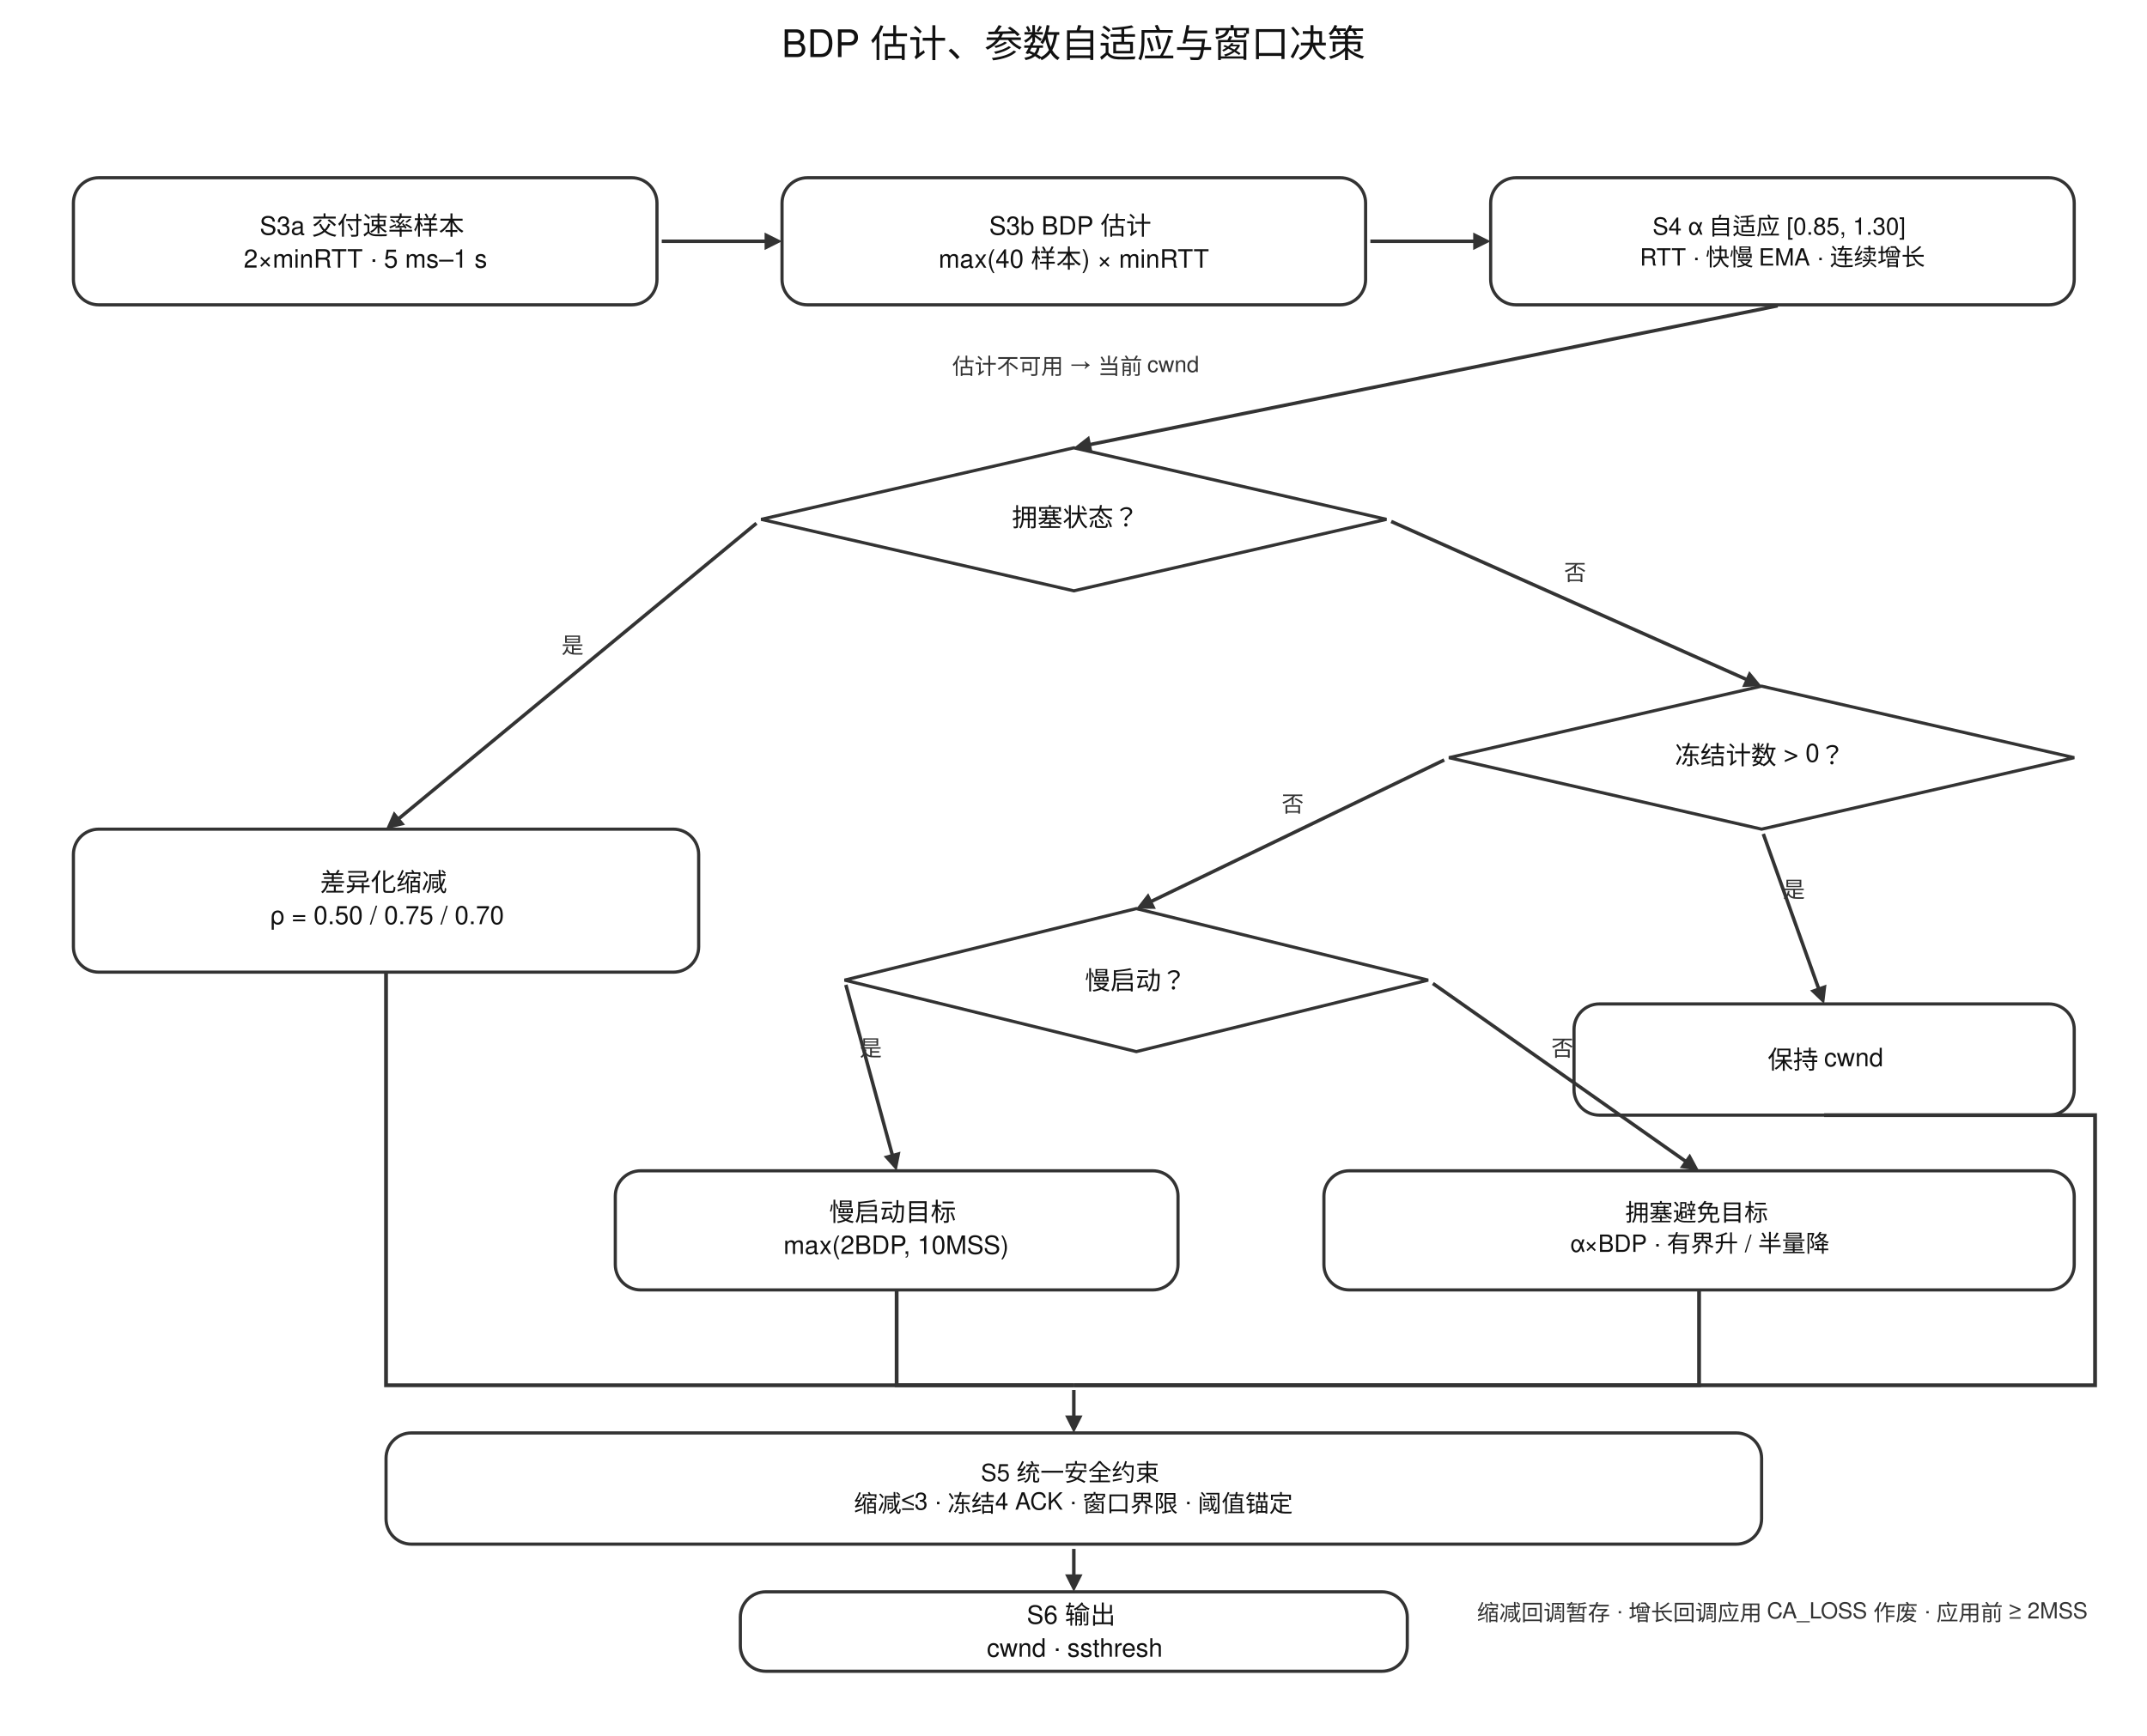
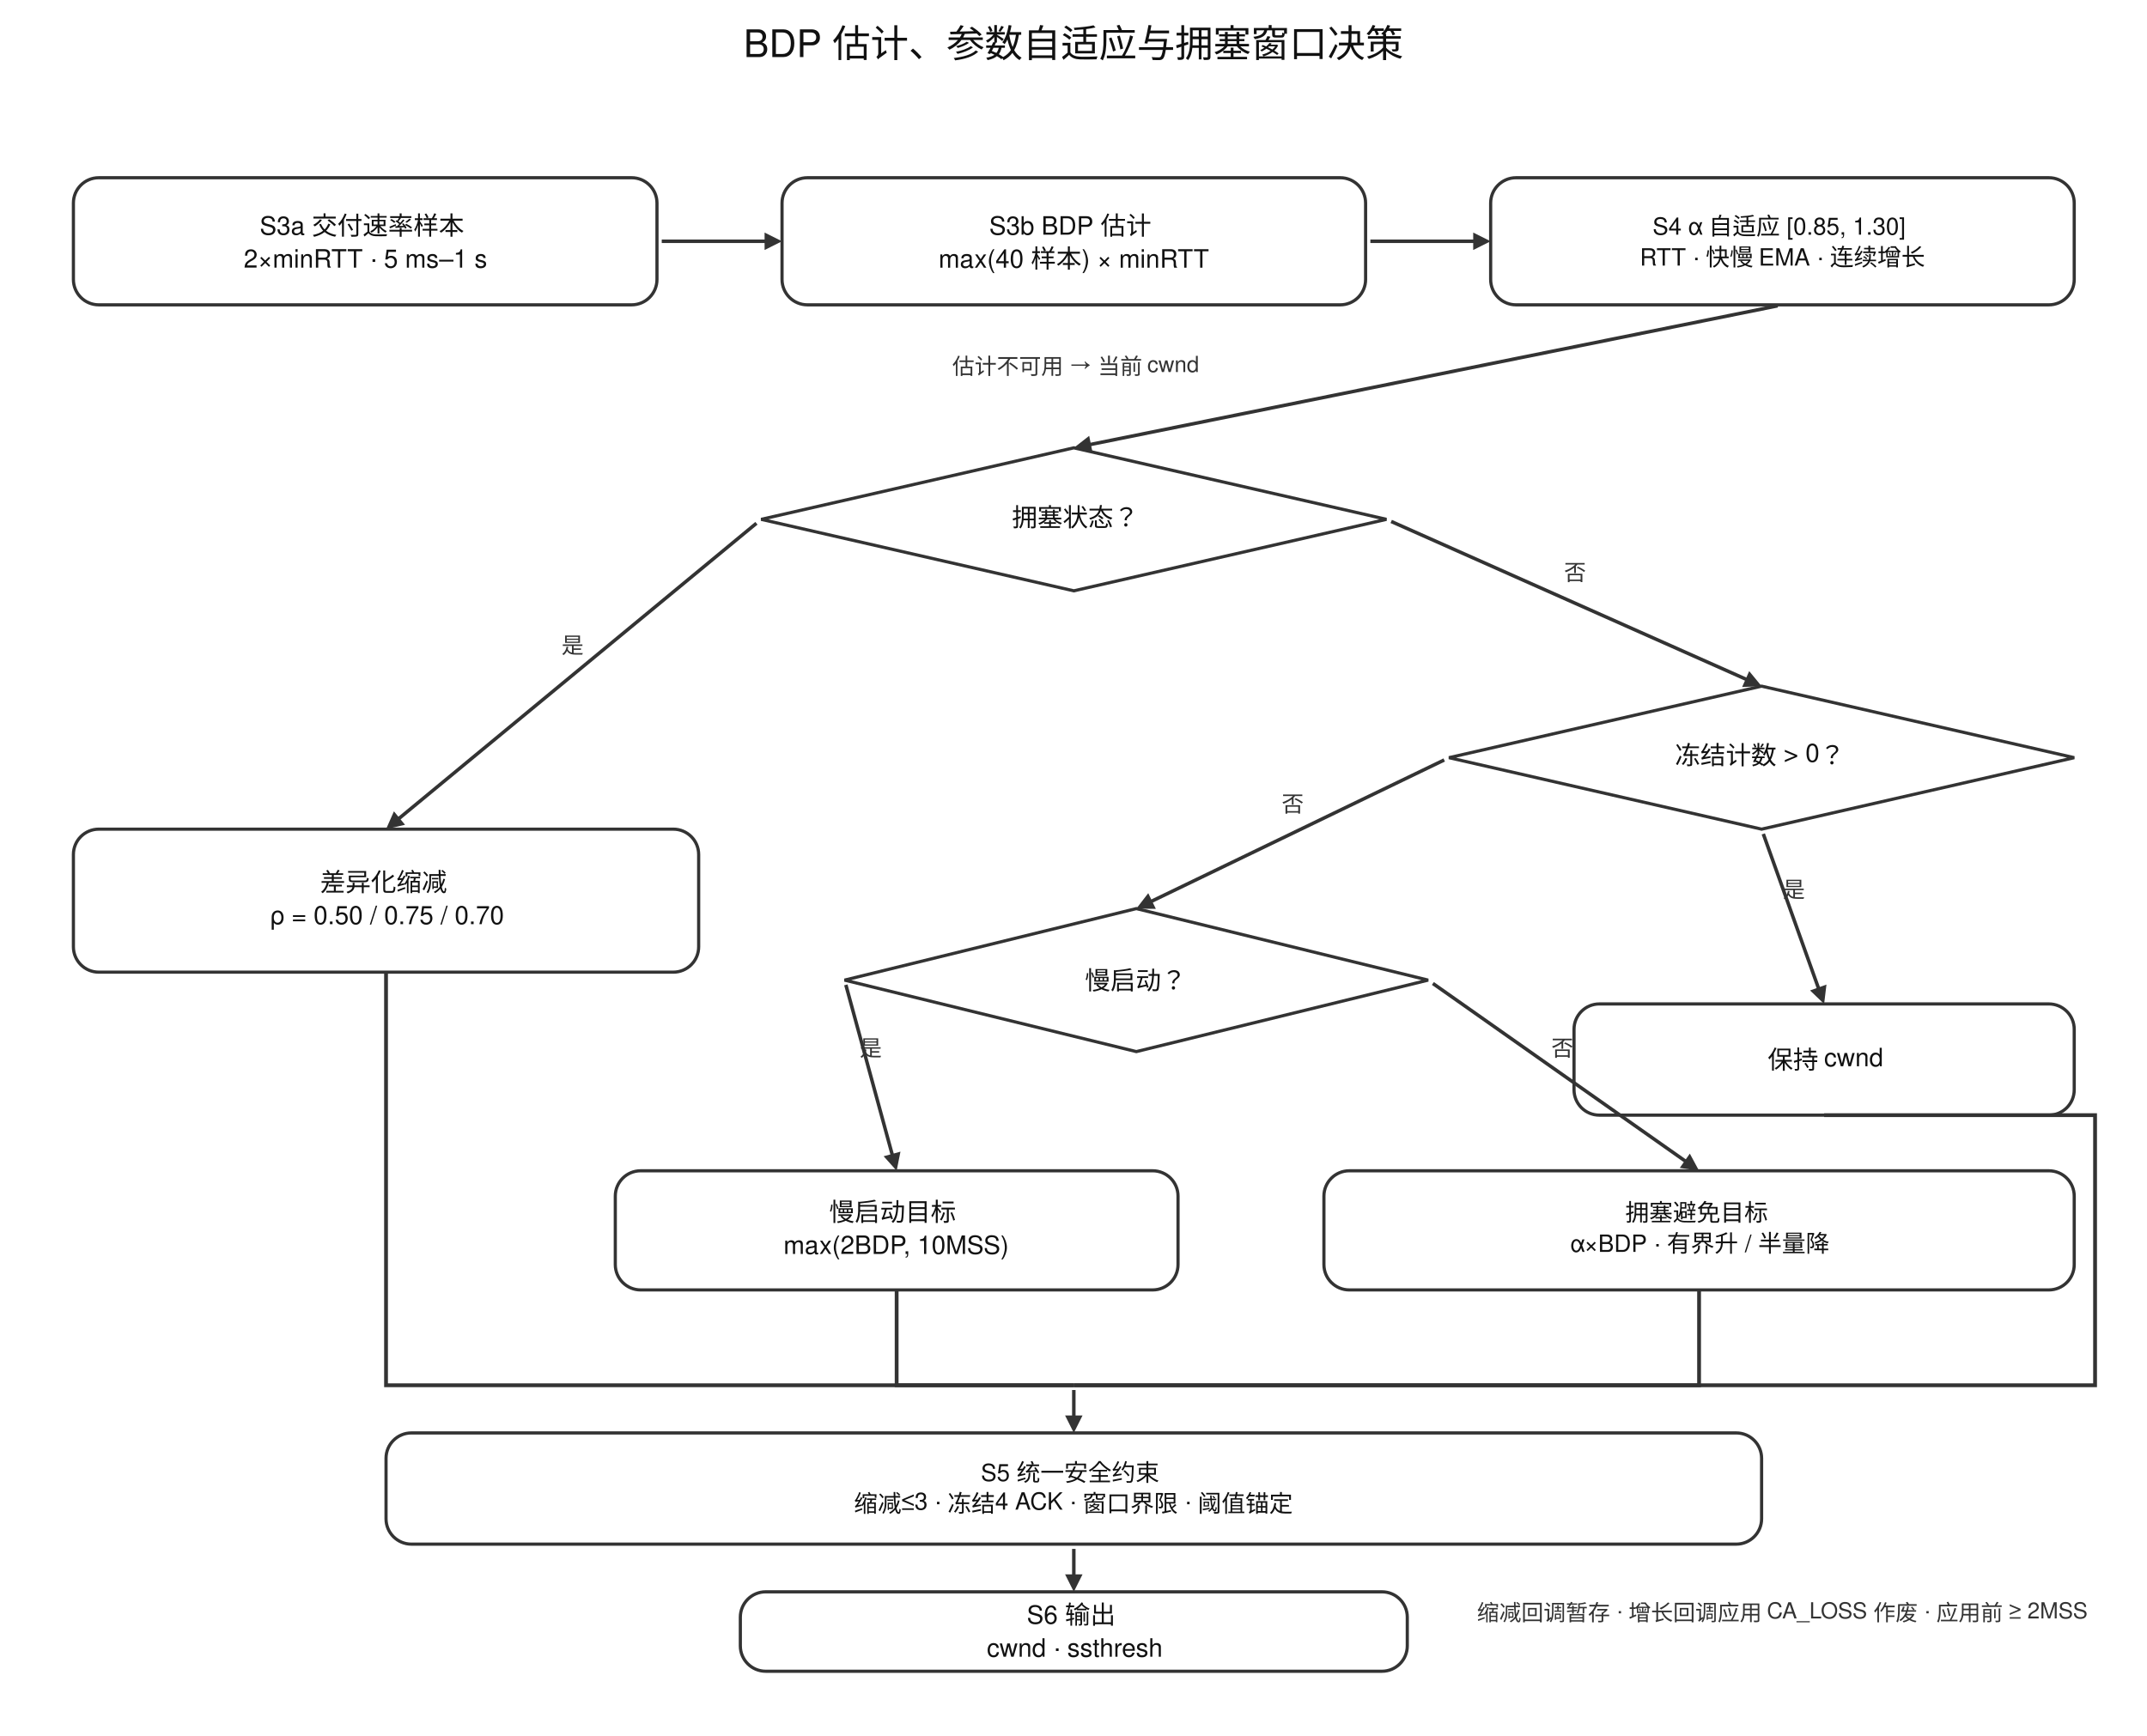
<svg xmlns="http://www.w3.org/2000/svg" class="main-svg" width="676.8pt" height="547.2pt" style="" viewBox="0 0 676.8 547.2">
  <rect x="0" y="0" width="676.8" height="547.2" style="fill: rgb(255, 255, 255); fill-opacity: 1;" />
-   <defs id="defs-5c83bb">
+   <defs id="defs-d6537b">
    <g class="clips">
-       <clipPath id="clip5c83bbxyplot" class="plotclip">
+       <clipPath id="clipd6537bxyplot" class="plotclip">
        <rect width="657" height="501" />
      </clipPath>
-       <clipPath class="axesclip" id="clip5c83bbx">
+       <clipPath class="axesclip" id="clipd6537bx">
        <rect x="10" y="0" width="657" height="547.2" />
      </clipPath>
-       <clipPath class="axesclip" id="clip5c83bby">
+       <clipPath class="axesclip" id="clipd6537by">
        <rect x="0" y="36" width="676.8" height="501" />
      </clipPath>
-       <clipPath class="axesclip" id="clip5c83bbxy">
+       <clipPath class="axesclip" id="clipd6537bxy">
        <rect x="10" y="36" width="657" height="501" />
      </clipPath>
    </g>
    <g class="gradients" />
    <g class="patterns" />
  </defs>
  <g class="bglayer" />
  <g class="layer-below">
    <g class="imagelayer" />
    <g class="shapelayer" />
  </g>
  <g class="cartesianlayer">
    <g class="subplot xy">
      <g class="layer-subplot">
        <g class="shapelayer">
-           <g class="shape-group" data-index="0" clip-path="url(#clip5c83bbxy)">
+           <g class="shape-group" data-index="0" clip-path="url(#clipd6537bxy)">
            <path data-index="0" fill-rule="evenodd" d="M 31.14 96.12 L 199.1 96.12 C 203.52 96.12 207.1 92.54 207.1 88.12 L 207.1 64.04 C 207.1 59.62 203.52 56.04 199.1 56.04 L 31.14 56.04 C 26.72 56.04 23.14 59.62 23.14 64.04 L 23.14 88.12 C 23.14 92.54 26.72 96.12 31.14 96.12 Z" style="opacity: 1; stroke: rgb(51, 51, 51); stroke-opacity: 1; fill: rgb(0, 0, 0); fill-opacity: 0; stroke-width: 1px;" />
          </g>
-           <g class="shape-group" data-index="1" clip-path="url(#clip5c83bbxy)">
+           <g class="shape-group" data-index="1" clip-path="url(#clipd6537bxy)">
            <path data-index="1" fill-rule="evenodd" d="M 254.52 96.12 L 422.48 96.12 C 426.9 96.12 430.48 92.54 430.48 88.12 L 430.48 64.04 C 430.48 59.62 426.9 56.04 422.48 56.04 L 254.52 56.04 C 250.1 56.04 246.52 59.62 246.52 64.04 L 246.52 88.12 C 246.52 92.54 250.1 96.12 254.52 96.12 Z" style="opacity: 1; stroke: rgb(51, 51, 51); stroke-opacity: 1; fill: rgb(0, 0, 0); fill-opacity: 0; stroke-width: 1px;" />
          </g>
-           <g class="shape-group" data-index="2" clip-path="url(#clip5c83bbxy)">
+           <g class="shape-group" data-index="2" clip-path="url(#clipd6537bxy)">
            <path data-index="2" fill-rule="evenodd" d="M 477.9 96.12 L 645.86 96.12 C 650.28 96.12 653.86 92.54 653.86 88.12 L 653.86 64.04 C 653.86 59.62 650.28 56.04 645.86 56.04 L 477.9 56.04 C 473.48 56.04 469.9 59.62 469.9 64.04 L 469.9 88.12 C 469.9 92.54 473.48 96.12 477.9 96.12 Z" style="opacity: 1; stroke: rgb(51, 51, 51); stroke-opacity: 1; fill: rgb(0, 0, 0); fill-opacity: 0; stroke-width: 1px;" />
          </g>
-           <g class="shape-group" data-index="3" clip-path="url(#clip5c83bbxy)">
+           <g class="shape-group" data-index="3" clip-path="url(#clipd6537bxy)">
            <path data-index="3" fill-rule="evenodd" d="M 338.5 141.21 L 437.05 163.76 L 338.5 186.3 L 239.95 163.76 Z" style="opacity: 1; stroke: rgb(51, 51, 51); stroke-opacity: 1; fill: rgb(0, 0, 0); fill-opacity: 0; stroke-width: 1px;" />
          </g>
-           <g class="shape-group" data-index="4" clip-path="url(#clip5c83bbxy)">
+           <g class="shape-group" data-index="4" clip-path="url(#clipd6537bxy)">
            <path data-index="4" fill-rule="evenodd" d="M 31.14 306.54 L 212.24 306.54 C 216.66 306.54 220.24 302.96 220.24 298.54 L 220.24 269.45 C 220.24 265.03 216.66 261.45 212.24 261.45 L 31.14 261.45 C 26.72 261.45 23.14 265.03 23.14 269.45 L 23.14 298.54 C 23.14 302.96 26.72 306.54 31.14 306.54 Z" style="opacity: 1; stroke: rgb(51, 51, 51); stroke-opacity: 1; fill: rgb(0, 0, 0); fill-opacity: 0; stroke-width: 1px;" />
          </g>
-           <g class="shape-group" data-index="5" clip-path="url(#clip5c83bbxy)">
+           <g class="shape-group" data-index="5" clip-path="url(#clipd6537bxy)">
            <path data-index="5" fill-rule="evenodd" d="M 555.31 216.36 L 653.86 238.91 L 555.31 261.45 L 456.76 238.91 Z" style="opacity: 1; stroke: rgb(51, 51, 51); stroke-opacity: 1; fill: rgb(0, 0, 0); fill-opacity: 0; stroke-width: 1px;" />
          </g>
-           <g class="shape-group" data-index="6" clip-path="url(#clip5c83bbxy)">
+           <g class="shape-group" data-index="6" clip-path="url(#clipd6537bxy)">
            <path data-index="6" fill-rule="evenodd" d="M 504.18 351.63 L 645.86 351.63 C 650.28 351.63 653.86 348.05 653.86 343.63 L 653.86 324.56 C 653.86 320.14 650.28 316.56 645.86 316.56 L 504.18 316.56 C 499.76 316.56 496.18 320.14 496.18 324.56 L 496.18 343.63 C 496.18 348.05 499.76 351.63 504.18 351.63 Z" style="opacity: 1; stroke: rgb(51, 51, 51); stroke-opacity: 1; fill: rgb(0, 0, 0); fill-opacity: 0; stroke-width: 1px;" />
          </g>
-           <g class="shape-group" data-index="7" clip-path="url(#clip5c83bbxy)">
+           <g class="shape-group" data-index="7" clip-path="url(#clipd6537bxy)">
            <path data-index="7" fill-rule="evenodd" d="M 358.21 286.5 L 450.19 309.05 L 358.21 331.59 L 266.23 309.05 Z" style="opacity: 1; stroke: rgb(51, 51, 51); stroke-opacity: 1; fill: rgb(0, 0, 0); fill-opacity: 0; stroke-width: 1px;" />
          </g>
-           <g class="shape-group" data-index="8" clip-path="url(#clip5c83bbxy)">
+           <g class="shape-group" data-index="8" clip-path="url(#clipd6537bxy)">
            <path data-index="8" fill-rule="evenodd" d="M 201.96 406.74 L 363.35 406.74 C 367.77 406.74 371.35 403.16 371.35 398.74 L 371.35 377.16 C 371.35 372.75 367.77 369.17 363.35 369.17 L 201.96 369.17 C 197.54 369.17 193.96 372.75 193.96 377.16 L 193.96 398.74 C 193.96 403.16 197.54 406.74 201.96 406.74 Z" style="opacity: 1; stroke: rgb(51, 51, 51); stroke-opacity: 1; fill: rgb(0, 0, 0); fill-opacity: 0; stroke-width: 1px;" />
          </g>
-           <g class="shape-group" data-index="9" clip-path="url(#clip5c83bbxy)">
+           <g class="shape-group" data-index="9" clip-path="url(#clipd6537bxy)">
            <path data-index="9" fill-rule="evenodd" d="M 425.34 406.74 L 645.86 406.74 C 650.28 406.74 653.86 403.16 653.86 398.74 L 653.86 377.16 C 653.86 372.75 650.28 369.17 645.86 369.17 L 425.34 369.17 C 420.92 369.17 417.34 372.75 417.34 377.16 L 417.34 398.74 C 417.34 403.16 420.92 406.74 425.34 406.74 Z" style="opacity: 1; stroke: rgb(51, 51, 51); stroke-opacity: 1; fill: rgb(0, 0, 0); fill-opacity: 0; stroke-width: 1px;" />
          </g>
-           <g class="shape-group" data-index="10" clip-path="url(#clip5c83bbxy)">
+           <g class="shape-group" data-index="10" clip-path="url(#clipd6537bxy)">
            <path data-index="10" fill-rule="evenodd" d="M 129.69 486.9 L 547.31 486.9 C 551.73 486.9 555.31 483.32 555.31 478.9 L 555.31 459.83 C 555.31 455.41 551.73 451.83 547.31 451.83 L 129.69 451.83 C 125.27 451.83 121.69 455.41 121.69 459.83 L 121.69 478.9 C 121.69 483.32 125.27 486.9 129.69 486.9 Z" style="opacity: 1; stroke: rgb(51, 51, 51); stroke-opacity: 1; fill: rgb(0, 0, 0); fill-opacity: 0; stroke-width: 1px;" />
          </g>
-           <g class="shape-group" data-index="11" clip-path="url(#clip5c83bbxy)">
+           <g class="shape-group" data-index="11" clip-path="url(#clipd6537bxy)">
            <path data-index="11" fill-rule="evenodd" d="M 241.38 526.98 L 435.62 526.98 C 440.04 526.98 443.62 523.4 443.62 518.98 L 443.62 509.93 C 443.62 505.51 440.04 501.93 435.62 501.93 L 241.38 501.93 C 236.96 501.93 233.38 505.51 233.38 509.93 L 233.38 518.98 C 233.38 523.4 236.96 526.98 241.38 526.98 Z" style="opacity: 1; stroke: rgb(51, 51, 51); stroke-opacity: 1; fill: rgb(0, 0, 0); fill-opacity: 0; stroke-width: 1px;" />
          </g>
        </g>
        <g class="imagelayer" />
      </g>
      <g class="minor-gridlayer">
        <g class="x" />
        <g class="y" />
      </g>
      <g class="gridlayer">
        <g class="x" />
        <g class="y" />
      </g>
      <g class="zerolinelayer" />
      <g class="layer-between">
        <g class="shapelayer" />
        <g class="imagelayer" />
      </g>
      <path class="xlines-below" />
      <path class="ylines-below" />
      <g class="overlines-below" />
      <g class="xaxislayer-below" />
      <g class="yaxislayer-below" />
      <g class="overaxes-below" />
      <g class="overplot">
-         <g class="xy" transform="translate(10,36)" clip-path="url(#clip5c83bbxyplot)">
+         <g class="xy" transform="translate(10,36)" clip-path="url(#clipd6537bxyplot)">
          <g class="scatterlayer mlayer">
-             <g class="trace scatter trace0ed586" style="stroke-miterlimit: 2; opacity: 1;">
+             <g class="trace scatter tracee5d0f2" style="stroke-miterlimit: 2; opacity: 1;">
              <g class="fills" />
              <g class="errorbars" />
              <g class="lines">
                <path class="js-line" d="M111.69,270.54L111.69,400.8L328.5,400.8" style="vector-effect: none; fill: none; stroke: rgb(51, 51, 51); stroke-opacity: 1; stroke-width: 1.2px; opacity: 1;" />
              </g>
              <g class="points" />
              <g class="text" />
            </g>
-             <g class="trace scatter trace8a1beb" style="stroke-miterlimit: 2; opacity: 1;">
+             <g class="trace scatter trace22d575" style="stroke-miterlimit: 2; opacity: 1;">
              <g class="fills" />
              <g class="errorbars" />
              <g class="lines">
                <path class="js-line" d="M272.65,370.74L272.65,400.8L328.5,400.8" style="vector-effect: none; fill: none; stroke: rgb(51, 51, 51); stroke-opacity: 1; stroke-width: 1.2px; opacity: 1;" />
              </g>
              <g class="points" />
              <g class="text" />
            </g>
-             <g class="trace scatter trace256610" style="stroke-miterlimit: 2; opacity: 1;">
+             <g class="trace scatter trace6b0f08" style="stroke-miterlimit: 2; opacity: 1;">
              <g class="fills" />
              <g class="errorbars" />
              <g class="lines">
                <path class="js-line" d="M525.6,370.74L525.6,400.8L328.5,400.8" style="vector-effect: none; fill: none; stroke: rgb(51, 51, 51); stroke-opacity: 1; stroke-width: 1.2px; opacity: 1;" />
              </g>
              <g class="points" />
              <g class="text" />
            </g>
-             <g class="trace scatter trace9a71fc" style="stroke-miterlimit: 2; opacity: 1;">
+             <g class="trace scatter trace8cd402" style="stroke-miterlimit: 2; opacity: 1;">
              <g class="fills" />
              <g class="errorbars" />
              <g class="lines">
                <path class="js-line" d="M565.02,315.63L650.43,315.63L650.43,400.8L328.5,400.8" style="vector-effect: none; fill: none; stroke: rgb(51, 51, 51); stroke-opacity: 1; stroke-width: 1.2px; opacity: 1;" />
              </g>
              <g class="points" />
              <g class="text" />
            </g>
          </g>
        </g>
      </g>
      <g class="zerolinelayer-above" />
      <path class="xlines-above crisp" d="M0,0" style="fill: none;" />
      <path class="ylines-above crisp" d="M0,0" style="fill: none;" />
      <g class="overlines-above" />
      <g class="xaxislayer-above" />
      <g class="yaxislayer-above" />
      <g class="overaxes-above" />
    </g>
  </g>
  <g class="polarlayer" />
  <g class="smithlayer" />
  <g class="ternarylayer" />
  <g class="geolayer" />
  <g class="funnelarealayer" />
  <g class="pielayer" />
  <g class="iciclelayer" />
  <g class="treemaplayer" />
  <g class="sunburstlayer" />
  <g class="glimages" />
-   <defs id="topdefs-5c83bb">
+   <defs id="topdefs-d6537b">
    <g class="clips" />
  </defs>
  <g class="layer-above">
    <g class="imagelayer" />
    <g class="shapelayer" />
  </g>
  <g class="infolayer">
    <g class="g-gtitle">
-       <text class="gtitle" x="338.4" y="18" text-anchor="middle" dy="0em" style="opacity: 1; font-family: Helvetica, Arial, 'Helvetica Neue', 'DejaVu Sans', 'PingFang SC', 'Songti SC', 'Hiragino Sans GB', 'Microsoft YaHei', sans-serif; font-size: 12px; fill: rgb(17, 17, 17); fill-opacity: 1; white-space: pre;">BDP 估计、参数自适应与窗口决策</text>
+       <text class="gtitle" x="338.4" y="18" text-anchor="middle" dy="0em" style="opacity: 1; font-family: Helvetica, Arial, 'Helvetica Neue', 'DejaVu Sans', 'PingFang SC', 'Songti SC', 'Hiragino Sans GB', 'Microsoft YaHei', sans-serif; font-size: 12px; fill: rgb(17, 17, 17); fill-opacity: 1; white-space: pre;">BDP 估计、参数自适应与拥塞窗口决策</text>
    </g>
    <g class="annotation" data-index="0" style="opacity: 1;">
      <g class="annotation-text-g" transform="rotate(0,115.12,76.08)">
        <g class="cursor-pointer" transform="translate(75,65)">
          <rect class="bg" x="0.5" y="0.5" width="79" height="22" style="stroke-width: 1px; stroke: rgb(0, 0, 0); stroke-opacity: 0; fill: rgb(0, 0, 0); fill-opacity: 0;" />
          <text class="annotation-text" text-anchor="middle" x="40.203" y="9" style="font-family: Helvetica, Arial, 'Helvetica Neue', 'DejaVu Sans', 'PingFang SC', 'Songti SC', 'Hiragino Sans GB', 'Microsoft YaHei', sans-serif; font-size: 8px; fill: rgb(17, 17, 17); fill-opacity: 1; white-space: pre;">
            <tspan class="line" dy="0em" x="40.203" y="9">S3a 交付速率样本</tspan>
            <tspan class="line" dy="1.3em" x="40.203" y="9">2×minRTT · 5 ms–1 s</tspan>
          </text>
        </g>
      </g>
    </g>
    <g class="annotation" data-index="1" style="opacity: 1;">
      <g class="annotation-text-g" transform="rotate(0,338.5,76.08)">
        <g class="cursor-pointer" transform="translate(294,65)">
          <rect class="bg" x="0.5" y="0.5" width="88" height="22" style="stroke-width: 1px; stroke: rgb(0, 0, 0); stroke-opacity: 0; fill: rgb(0, 0, 0); fill-opacity: 0;" />
          <text class="annotation-text" text-anchor="middle" x="44.492" y="9" style="font-family: Helvetica, Arial, 'Helvetica Neue', 'DejaVu Sans', 'PingFang SC', 'Songti SC', 'Hiragino Sans GB', 'Microsoft YaHei', sans-serif; font-size: 8px; fill: rgb(17, 17, 17); fill-opacity: 1; white-space: pre;">
            <tspan class="line" dy="0em" x="44.492" y="9">S3b BDP 估计</tspan>
            <tspan class="line" dy="1.3em" x="44.492" y="9">max(40 样本) × minRTT</tspan>
          </text>
        </g>
      </g>
    </g>
    <g class="annotation" data-index="2" style="opacity: 1;">
      <g class="annotation-text-g" transform="rotate(0,561.88,76.08)">
        <g class="cursor-pointer" transform="translate(515,65)">
          <rect class="bg" x="0.5" y="0.5" width="93" height="22" style="stroke-width: 1px; stroke: rgb(0, 0, 0); stroke-opacity: 0; fill: rgb(0, 0, 0); fill-opacity: 0;" />
          <text class="annotation-text" text-anchor="middle" x="46.875" y="9" style="font-family: Helvetica, Arial, 'Helvetica Neue', 'DejaVu Sans', 'PingFang SC', 'Songti SC', 'Hiragino Sans GB', 'Microsoft YaHei', sans-serif; font-size: 7.5px; fill: rgb(17, 17, 17); fill-opacity: 1; white-space: pre;">
            <tspan class="line" dy="0em" x="46.875" y="9">S4 α 自适应 [0.85, 1.30]</tspan>
            <tspan class="line" dy="1.3em" x="46.875" y="9">RTT · 快慢 EMA · 连续增长</tspan>
          </text>
        </g>
      </g>
    </g>
    <g class="annotation" data-index="3" style="opacity: 1;">
      <g class="annotation-text-g" transform="rotate(0,338.5,163.76)">
        <g class="cursor-pointer" transform="translate(317,157)">
          <rect class="bg" x="0.5" y="0.5" width="43" height="12" style="stroke-width: 1px; stroke: rgb(0, 0, 0); stroke-opacity: 0; fill: rgb(0, 0, 0); fill-opacity: 0;" />
          <text class="annotation-text" text-anchor="middle" x="22" y="9" style="font-family: Helvetica, Arial, 'Helvetica Neue', 'DejaVu Sans', 'PingFang SC', 'Songti SC', 'Hiragino Sans GB', 'Microsoft YaHei', sans-serif; font-size: 8px; fill: rgb(17, 17, 17); fill-opacity: 1; white-space: pre;">拥塞状态？</text>
        </g>
      </g>
    </g>
    <g class="annotation" data-index="4" style="opacity: 1;">
      <g class="annotation-text-g" transform="rotate(0,121.69,283.99)">
        <g class="cursor-pointer" transform="translate(83,272)">
          <rect class="bg" x="0.5" y="0.5" width="77" height="22" style="stroke-width: 1px; stroke: rgb(0, 0, 0); stroke-opacity: 0; fill: rgb(0, 0, 0); fill-opacity: 0;" />
          <text class="annotation-text" text-anchor="middle" x="39.031" y="9" style="font-family: Helvetica, Arial, 'Helvetica Neue', 'DejaVu Sans', 'PingFang SC', 'Songti SC', 'Hiragino Sans GB', 'Microsoft YaHei', sans-serif; font-size: 8px; fill: rgb(17, 17, 17); fill-opacity: 1; white-space: pre;">
            <tspan class="line" dy="0em" x="39.031" y="9">差异化缩减</tspan>
            <tspan class="line" dy="1.3em" x="39.031" y="9">ρ = 0.50 / 0.75 / 0.70</tspan>
          </text>
        </g>
      </g>
    </g>
    <g class="annotation" data-index="5" style="opacity: 1;">
      <g class="annotation-text-g" transform="rotate(0,555.31,238.91)">
        <g class="cursor-pointer" transform="translate(526,232)">
          <rect class="bg" x="0.5" y="0.5" width="57" height="12" style="stroke-width: 1px; stroke: rgb(0, 0, 0); stroke-opacity: 0; fill: rgb(0, 0, 0); fill-opacity: 0;" />
          <text class="annotation-text" text-anchor="middle" x="28.789" y="9" style="font-family: Helvetica, Arial, 'Helvetica Neue', 'DejaVu Sans', 'PingFang SC', 'Songti SC', 'Hiragino Sans GB', 'Microsoft YaHei', sans-serif; font-size: 8px; fill: rgb(17, 17, 17); fill-opacity: 1; white-space: pre;">冻结计数 &gt; 0？</text>
        </g>
      </g>
    </g>
    <g class="annotation" data-index="6" style="opacity: 1;">
      <g class="annotation-text-g" transform="rotate(0,575.02,334.1)">
        <g class="cursor-pointer" transform="translate(555,328)">
          <rect class="bg" x="0.5" y="0.5" width="40" height="12" style="stroke-width: 1px; stroke: rgb(0, 0, 0); stroke-opacity: 0; fill: rgb(0, 0, 0); fill-opacity: 0;" />
          <text class="annotation-text" text-anchor="middle" x="20.453" y="9" style="font-family: Helvetica, Arial, 'Helvetica Neue', 'DejaVu Sans', 'PingFang SC', 'Songti SC', 'Hiragino Sans GB', 'Microsoft YaHei', sans-serif; font-size: 8px; fill: rgb(17, 17, 17); fill-opacity: 1; white-space: pre;">保持 cwnd</text>
        </g>
      </g>
    </g>
    <g class="annotation" data-index="7" style="opacity: 1;">
      <g class="annotation-text-g" transform="rotate(0,358.21,309.05)">
        <g class="cursor-pointer" transform="translate(340,303)">
          <rect class="bg" x="0.5" y="0.5" width="35" height="12" style="stroke-width: 1px; stroke: rgb(0, 0, 0); stroke-opacity: 0; fill: rgb(0, 0, 0); fill-opacity: 0;" />
          <text class="annotation-text" text-anchor="middle" x="18" y="9" style="font-family: Helvetica, Arial, 'Helvetica Neue', 'DejaVu Sans', 'PingFang SC', 'Songti SC', 'Hiragino Sans GB', 'Microsoft YaHei', sans-serif; font-size: 8px; fill: rgb(17, 17, 17); fill-opacity: 1; white-space: pre;">慢启动？</text>
        </g>
      </g>
    </g>
    <g class="annotation" data-index="8" style="opacity: 1;">
      <g class="annotation-text-g" transform="rotate(0,282.65,387.95)">
        <g class="cursor-pointer" transform="translate(245,376)">
          <rect class="bg" x="0.5" y="0.5" width="74" height="22" style="stroke-width: 1px; stroke: rgb(0, 0, 0); stroke-opacity: 0; fill: rgb(0, 0, 0); fill-opacity: 0;" />
          <text class="annotation-text" text-anchor="middle" x="37.5" y="9" style="font-family: Helvetica, Arial, 'Helvetica Neue', 'DejaVu Sans', 'PingFang SC', 'Songti SC', 'Hiragino Sans GB', 'Microsoft YaHei', sans-serif; font-size: 8px; fill: rgb(17, 17, 17); fill-opacity: 1; white-space: pre;">
            <tspan class="line" dy="0em" x="37.5" y="9">慢启动目标</tspan>
            <tspan class="line" dy="1.3em" x="37.5" y="9">max(2BDP, 10MSS)</tspan>
          </text>
        </g>
      </g>
    </g>
    <g class="annotation" data-index="9" style="opacity: 1;">
      <g class="annotation-text-g" transform="rotate(0,535.6,387.95)">
        <g class="cursor-pointer" transform="translate(493,376)">
          <rect class="bg" x="0.5" y="0.5" width="85" height="22" style="stroke-width: 1px; stroke: rgb(0, 0, 0); stroke-opacity: 0; fill: rgb(0, 0, 0); fill-opacity: 0;" />
          <text class="annotation-text" text-anchor="middle" x="42.883" y="9" style="font-family: Helvetica, Arial, 'Helvetica Neue', 'DejaVu Sans', 'PingFang SC', 'Songti SC', 'Hiragino Sans GB', 'Microsoft YaHei', sans-serif; font-size: 7.5px; fill: rgb(17, 17, 17); fill-opacity: 1; white-space: pre;">
            <tspan class="line" dy="0em" x="42.883" y="9">拥塞避免目标</tspan>
            <tspan class="line" dy="1.3em" x="42.883" y="9">α×BDP · 有界升 / 半量降</tspan>
          </text>
        </g>
      </g>
    </g>
    <g class="annotation" data-index="10" style="opacity: 1;">
      <g class="annotation-text-g" transform="rotate(0,338.5,469.37)">
        <g class="cursor-pointer" transform="translate(267,458)">
          <rect class="bg" x="0.5" y="0.5" width="142" height="22" style="stroke-width: 1px; stroke: rgb(0, 0, 0); stroke-opacity: 0; fill: rgb(0, 0, 0); fill-opacity: 0;" />
          <text class="annotation-text" text-anchor="middle" x="71.359" y="9" style="font-family: Helvetica, Arial, 'Helvetica Neue', 'DejaVu Sans', 'PingFang SC', 'Songti SC', 'Hiragino Sans GB', 'Microsoft YaHei', sans-serif; font-size: 7.5px; fill: rgb(17, 17, 17); fill-opacity: 1; white-space: pre;">
            <tspan class="line" dy="0em" x="71.359" y="9">S5 统一安全约束</tspan>
            <tspan class="line" dy="1.3em" x="71.359" y="9">缩减≤3 · 冻结4 ACK · 窗口界限 · 阈值锚定</tspan>
          </text>
        </g>
      </g>
    </g>
    <g class="annotation" data-index="11" style="opacity: 1;">
      <g class="annotation-text-g" transform="rotate(0,338.5,514.46)">
        <g class="cursor-pointer" transform="translate(309,503)">
          <rect class="bg" x="0.5" y="0.5" width="59" height="22" style="stroke-width: 1px; stroke: rgb(0, 0, 0); stroke-opacity: 0; fill: rgb(0, 0, 0); fill-opacity: 0;" />
          <text class="annotation-text" text-anchor="middle" x="29.789" y="9" style="font-family: Helvetica, Arial, 'Helvetica Neue', 'DejaVu Sans', 'PingFang SC', 'Songti SC', 'Hiragino Sans GB', 'Microsoft YaHei', sans-serif; font-size: 8px; fill: rgb(17, 17, 17); fill-opacity: 1; white-space: pre;">
            <tspan class="line" dy="0em" x="29.789" y="9">S6 输出</tspan>
            <tspan class="line" dy="1.3em" x="29.789" y="9">cwnd · ssthresh</tspan>
          </text>
        </g>
      </g>
    </g>
    <g class="annotation" data-index="12" style="opacity: 1;">
      <g class="annotation-text-g" transform="rotate(0,207.1,76.08)">
        <g class="cursor-pointer" transform="translate(205,74)">
          <rect class="bg" x="0.5" y="0.5" width="3" height="3" style="stroke-width: 1px; stroke: rgb(0, 0, 0); stroke-opacity: 0; fill: rgb(0, 0, 0); fill-opacity: 0;" />
          <text class="annotation-text" text-anchor="middle" x="2" y="2" style="font-family: Helvetica, Arial, 'Helvetica Neue', 'DejaVu Sans', 'PingFang SC', 'Songti SC', 'Hiragino Sans GB', 'Microsoft YaHei', sans-serif; font-size: 8px; fill: rgb(17, 17, 17); fill-opacity: 1; white-space: pre;" />
        </g>
      </g>
      <g class="annotation-arrow-g" style="opacity: 1;">
        <path d="M208.6,76.08L246.52,76.08" style="stroke-width: 1.1px; stroke: rgb(51, 51, 51); stroke-opacity: 1; stroke-dasharray: 0px, 0px, 36.49px, 37.92px;" />
        <path d="M-3.7,-2.5V2.5L1.3,0Z" transform="translate(245.09,76.08)scale(1.1)" style="fill: rgb(51, 51, 51); stroke-width: 0;" />
      </g>
    </g>
    <g class="annotation" data-index="13" style="opacity: 1;">
      <g class="annotation-text-g" transform="rotate(0,430.48,76.08)">
        <g class="cursor-pointer" transform="translate(428,74)">
          <rect class="bg" x="0.5" y="0.5" width="3" height="3" style="stroke-width: 1px; stroke: rgb(0, 0, 0); stroke-opacity: 0; fill: rgb(0, 0, 0); fill-opacity: 0;" />
          <text class="annotation-text" text-anchor="middle" x="2" y="2" style="font-family: Helvetica, Arial, 'Helvetica Neue', 'DejaVu Sans', 'PingFang SC', 'Songti SC', 'Hiragino Sans GB', 'Microsoft YaHei', sans-serif; font-size: 8px; fill: rgb(17, 17, 17); fill-opacity: 1; white-space: pre;" />
        </g>
      </g>
      <g class="annotation-arrow-g" style="opacity: 1;">
        <path d="M431.98,76.08L469.9,76.08" style="stroke-width: 1.1px; stroke: rgb(51, 51, 51); stroke-opacity: 1; stroke-dasharray: 0px, 0px, 36.49px, 37.92px;" />
        <path d="M-3.7,-2.5V2.5L1.3,0Z" transform="translate(468.47,76.08)scale(1.1)" style="fill: rgb(51, 51, 51); stroke-width: 0;" />
      </g>
    </g>
    <g class="annotation" data-index="14" style="opacity: 1;">
      <g class="annotation-text-g" transform="rotate(0,561.88,96.12)">
        <g class="cursor-pointer" transform="translate(560,94)">
          <rect class="bg" x="0.5" y="0.5" width="3" height="3" style="stroke-width: 1px; stroke: rgb(0, 0, 0); stroke-opacity: 0; fill: rgb(0, 0, 0); fill-opacity: 0;" />
          <text class="annotation-text" text-anchor="middle" x="2" y="2" style="font-family: Helvetica, Arial, 'Helvetica Neue', 'DejaVu Sans', 'PingFang SC', 'Songti SC', 'Hiragino Sans GB', 'Microsoft YaHei', sans-serif; font-size: 8px; fill: rgb(17, 17, 17); fill-opacity: 1; white-space: pre;" />
        </g>
      </g>
      <g class="annotation-arrow-g" style="opacity: 1;">
        <path d="M560.38,96.423L338.5,141.21" style="stroke-width: 1.1px; stroke: rgb(51, 51, 51); stroke-opacity: 1; stroke-dasharray: 0px, 0px, 224.925px, 226.355px;" />
        <path d="M-3.7,-2.5V2.5L1.3,0Z" transform="translate(339.9017,140.9271)rotate(168.5855)scale(1.1)" style="fill: rgb(51, 51, 51); stroke-width: 0;" />
      </g>
    </g>
    <g class="annotation" data-index="15" style="opacity: 1;">
      <g class="annotation-text-g" transform="rotate(0,239.95,163.76)">
        <g class="cursor-pointer" transform="translate(238,162)">
          <rect class="bg" x="0.5" y="0.5" width="3" height="3" style="stroke-width: 1px; stroke: rgb(0, 0, 0); stroke-opacity: 0; fill: rgb(0, 0, 0); fill-opacity: 0;" />
          <text class="annotation-text" text-anchor="middle" x="2" y="2" style="font-family: Helvetica, Arial, 'Helvetica Neue', 'DejaVu Sans', 'PingFang SC', 'Songti SC', 'Hiragino Sans GB', 'Microsoft YaHei', sans-serif; font-size: 8px; fill: rgb(17, 17, 17); fill-opacity: 1; white-space: pre;" />
        </g>
      </g>
      <g class="annotation-arrow-g" style="opacity: 1;">
        <path d="M238.45,164.999L121.69,261.45" style="stroke-width: 1.1px; stroke: rgb(51, 51, 51); stroke-opacity: 1; stroke-dasharray: 0px, 0px, 150.015px, 151.445px;" />
        <path d="M-3.7,-2.5V2.5L1.3,0Z" transform="translate(122.7925,260.5393)rotate(140.4418)scale(1.1)" style="fill: rgb(51, 51, 51); stroke-width: 0;" />
      </g>
    </g>
    <g class="annotation" data-index="16" style="opacity: 1;">
      <g class="annotation-text-g" transform="rotate(0,180.82,203.61)">
        <g class="cursor-pointer" transform="translate(175,198)">
          <rect class="bg" x="0.5" y="0.5" width="10" height="11" style="stroke-width: 1px; stroke: rgb(0, 0, 0); stroke-opacity: 0; fill: rgb(0, 0, 0); fill-opacity: 0;" />
          <text class="annotation-text" text-anchor="middle" x="5.5" y="8" style="font-family: Helvetica, Arial, 'Helvetica Neue', 'DejaVu Sans', 'PingFang SC', 'Songti SC', 'Hiragino Sans GB', 'Microsoft YaHei', sans-serif; font-size: 7px; fill: rgb(51, 51, 51); fill-opacity: 1; white-space: pre;">是</text>
        </g>
      </g>
    </g>
    <g class="annotation" data-index="17" style="opacity: 1;">
      <g class="annotation-text-g" transform="rotate(0,437.05,163.76)">
        <g class="cursor-pointer" transform="translate(435,162)">
          <rect class="bg" x="0.5" y="0.5" width="3" height="3" style="stroke-width: 1px; stroke: rgb(0, 0, 0); stroke-opacity: 0; fill: rgb(0, 0, 0); fill-opacity: 0;" />
          <text class="annotation-text" text-anchor="middle" x="2" y="2" style="font-family: Helvetica, Arial, 'Helvetica Neue', 'DejaVu Sans', 'PingFang SC', 'Songti SC', 'Hiragino Sans GB', 'Microsoft YaHei', sans-serif; font-size: 8px; fill: rgb(17, 17, 17); fill-opacity: 1; white-space: pre;" />
        </g>
      </g>
      <g class="annotation-arrow-g" style="opacity: 1;">
        <path d="M438.55,164.427L555.31,216.36" style="stroke-width: 1.1px; stroke: rgb(51, 51, 51); stroke-opacity: 1; stroke-dasharray: 0px, 0px, 126.359px, 127.789px;" />
        <path d="M-3.7,-2.5V2.5L1.3,0Z" transform="translate(554.0034,215.7789)rotate(23.9758)scale(1.1)" style="fill: rgb(51, 51, 51); stroke-width: 0;" />
      </g>
    </g>
    <g class="annotation" data-index="18" style="opacity: 1;">
      <g class="annotation-text-g" transform="rotate(0,496.18,181.06)">
        <g class="cursor-pointer" transform="translate(491,175)">
          <rect class="bg" x="0.5" y="0.5" width="10" height="11" style="stroke-width: 1px; stroke: rgb(0, 0, 0); stroke-opacity: 0; fill: rgb(0, 0, 0); fill-opacity: 0;" />
          <text class="annotation-text" text-anchor="middle" x="5.5" y="8" style="font-family: Helvetica, Arial, 'Helvetica Neue', 'DejaVu Sans', 'PingFang SC', 'Songti SC', 'Hiragino Sans GB', 'Microsoft YaHei', sans-serif; font-size: 7px; fill: rgb(51, 51, 51); fill-opacity: 1; white-space: pre;">否</text>
        </g>
      </g>
    </g>
    <g class="annotation" data-index="19" style="opacity: 1;">
      <g class="annotation-text-g" transform="rotate(0,555.31,261.45)">
        <g class="cursor-pointer" transform="translate(553,259)">
          <rect class="bg" x="0.5" y="0.5" width="3" height="3" style="stroke-width: 1px; stroke: rgb(0, 0, 0); stroke-opacity: 0; fill: rgb(0, 0, 0); fill-opacity: 0;" />
          <text class="annotation-text" text-anchor="middle" x="2" y="2" style="font-family: Helvetica, Arial, 'Helvetica Neue', 'DejaVu Sans', 'PingFang SC', 'Songti SC', 'Hiragino Sans GB', 'Microsoft YaHei', sans-serif; font-size: 8px; fill: rgb(17, 17, 17); fill-opacity: 1; white-space: pre;" />
        </g>
      </g>
      <g class="annotation-arrow-g" style="opacity: 1;">
        <path d="M555.846,262.95L575.02,316.56" style="stroke-width: 1.1px; stroke: rgb(51, 51, 51); stroke-opacity: 1; stroke-dasharray: 0px, 0px, 55.505px, 56.935px;" />
        <path d="M-3.7,-2.5V2.5L1.3,0Z" transform="translate(574.5385,315.2135)rotate(70.30971)scale(1.1)" style="fill: rgb(51, 51, 51); stroke-width: 0;" />
      </g>
    </g>
    <g class="annotation" data-index="20" style="opacity: 1;">
      <g class="annotation-text-g" transform="rotate(0,565.17,281.01)">
        <g class="cursor-pointer" transform="translate(560,275)">
          <rect class="bg" x="0.5" y="0.5" width="10" height="11" style="stroke-width: 1px; stroke: rgb(0, 0, 0); stroke-opacity: 0; fill: rgb(0, 0, 0); fill-opacity: 0;" />
          <text class="annotation-text" text-anchor="middle" x="5.5" y="8" style="font-family: Helvetica, Arial, 'Helvetica Neue', 'DejaVu Sans', 'PingFang SC', 'Songti SC', 'Hiragino Sans GB', 'Microsoft YaHei', sans-serif; font-size: 7px; fill: rgb(51, 51, 51); fill-opacity: 1; white-space: pre;">是</text>
        </g>
      </g>
    </g>
    <g class="annotation" data-index="21" style="opacity: 1;">
      <g class="annotation-text-g" transform="rotate(0,456.76,238.91)">
        <g class="cursor-pointer" transform="translate(455,237)">
          <rect class="bg" x="0.5" y="0.5" width="3" height="3" style="stroke-width: 1px; stroke: rgb(0, 0, 0); stroke-opacity: 0; fill: rgb(0, 0, 0); fill-opacity: 0;" />
          <text class="annotation-text" text-anchor="middle" x="2" y="2" style="font-family: Helvetica, Arial, 'Helvetica Neue', 'DejaVu Sans', 'PingFang SC', 'Songti SC', 'Hiragino Sans GB', 'Microsoft YaHei', sans-serif; font-size: 8px; fill: rgb(17, 17, 17); fill-opacity: 1; white-space: pre;" />
        </g>
      </g>
      <g class="annotation-arrow-g" style="opacity: 1;">
        <path d="M455.26,239.634L358.21,286.5" style="stroke-width: 1.1px; stroke: rgb(51, 51, 51); stroke-opacity: 1; stroke-dasharray: 0px, 0px, 106.343px, 107.773px;" />
        <path d="M-3.7,-2.5V2.5L1.3,0Z" transform="translate(359.4977,285.8782)rotate(154.2247)scale(1.1)" style="fill: rgb(51, 51, 51); stroke-width: 0;" />
      </g>
    </g>
    <g class="annotation" data-index="22" style="opacity: 1;">
      <g class="annotation-text-g" transform="rotate(0,407.48,253.71)">
        <g class="cursor-pointer" transform="translate(402,248)">
          <rect class="bg" x="0.5" y="0.5" width="10" height="11" style="stroke-width: 1px; stroke: rgb(0, 0, 0); stroke-opacity: 0; fill: rgb(0, 0, 0); fill-opacity: 0;" />
          <text class="annotation-text" text-anchor="middle" x="5.5" y="8" style="font-family: Helvetica, Arial, 'Helvetica Neue', 'DejaVu Sans', 'PingFang SC', 'Songti SC', 'Hiragino Sans GB', 'Microsoft YaHei', sans-serif; font-size: 7px; fill: rgb(51, 51, 51); fill-opacity: 1; white-space: pre;">否</text>
        </g>
      </g>
    </g>
    <g class="annotation" data-index="23" style="opacity: 1;">
      <g class="annotation-text-g" transform="rotate(0,266.23,309.05)">
        <g class="cursor-pointer" transform="translate(264,307)">
          <rect class="bg" x="0.5" y="0.5" width="3" height="3" style="stroke-width: 1px; stroke: rgb(0, 0, 0); stroke-opacity: 0; fill: rgb(0, 0, 0); fill-opacity: 0;" />
          <text class="annotation-text" text-anchor="middle" x="2" y="2" style="font-family: Helvetica, Arial, 'Helvetica Neue', 'DejaVu Sans', 'PingFang SC', 'Songti SC', 'Hiragino Sans GB', 'Microsoft YaHei', sans-serif; font-size: 8px; fill: rgb(17, 17, 17); fill-opacity: 1; white-space: pre;" />
        </g>
      </g>
      <g class="annotation-arrow-g" style="opacity: 1;">
        <path d="M266.64,310.55L282.65,369.17" style="stroke-width: 1.1px; stroke: rgb(51, 51, 51); stroke-opacity: 1; stroke-dasharray: 0px, 0px, 59.337px, 60.767px;" />
        <path d="M-3.7,-2.5V2.5L1.3,0Z" transform="translate(282.2732,367.7905)rotate(74.72955)scale(1.1)" style="fill: rgb(51, 51, 51); stroke-width: 0;" />
      </g>
    </g>
    <g class="annotation" data-index="24" style="opacity: 1;">
      <g class="annotation-text-g" transform="rotate(0,274.44,331.11)">
        <g class="cursor-pointer" transform="translate(269,325)">
          <rect class="bg" x="0.5" y="0.5" width="10" height="11" style="stroke-width: 1px; stroke: rgb(0, 0, 0); stroke-opacity: 0; fill: rgb(0, 0, 0); fill-opacity: 0;" />
          <text class="annotation-text" text-anchor="middle" x="5.5" y="8" style="font-family: Helvetica, Arial, 'Helvetica Neue', 'DejaVu Sans', 'PingFang SC', 'Songti SC', 'Hiragino Sans GB', 'Microsoft YaHei', sans-serif; font-size: 7px; fill: rgb(51, 51, 51); fill-opacity: 1; white-space: pre;">是</text>
        </g>
      </g>
    </g>
    <g class="annotation" data-index="25" style="opacity: 1;">
      <g class="annotation-text-g" transform="rotate(0,450.19,309.05)">
        <g class="cursor-pointer" transform="translate(448,307)">
          <rect class="bg" x="0.5" y="0.5" width="3" height="3" style="stroke-width: 1px; stroke: rgb(0, 0, 0); stroke-opacity: 0; fill: rgb(0, 0, 0); fill-opacity: 0;" />
          <text class="annotation-text" text-anchor="middle" x="2" y="2" style="font-family: Helvetica, Arial, 'Helvetica Neue', 'DejaVu Sans', 'PingFang SC', 'Songti SC', 'Hiragino Sans GB', 'Microsoft YaHei', sans-serif; font-size: 8px; fill: rgb(17, 17, 17); fill-opacity: 1; white-space: pre;" />
        </g>
      </g>
      <g class="annotation-arrow-g" style="opacity: 1;">
        <path d="M451.69,310.106L535.6,369.17" style="stroke-width: 1.1px; stroke: rgb(51, 51, 51); stroke-opacity: 1; stroke-dasharray: 0px, 0px, 101.183px, 102.613px;" />
        <path d="M-3.7,-2.5V2.5L1.3,0Z" transform="translate(534.4306,368.3469)rotate(35.13525)scale(1.1)" style="fill: rgb(51, 51, 51); stroke-width: 0;" />
      </g>
    </g>
    <g class="annotation" data-index="26" style="opacity: 1;">
      <g class="annotation-text-g" transform="rotate(0,492.89,331.11)">
        <g class="cursor-pointer" transform="translate(487,325)">
          <rect class="bg" x="0.5" y="0.5" width="10" height="11" style="stroke-width: 1px; stroke: rgb(0, 0, 0); stroke-opacity: 0; fill: rgb(0, 0, 0); fill-opacity: 0;" />
          <text class="annotation-text" text-anchor="middle" x="5.5" y="8" style="font-family: Helvetica, Arial, 'Helvetica Neue', 'DejaVu Sans', 'PingFang SC', 'Songti SC', 'Hiragino Sans GB', 'Microsoft YaHei', sans-serif; font-size: 7px; fill: rgb(51, 51, 51); fill-opacity: 1; white-space: pre;">否</text>
        </g>
      </g>
    </g>
    <g class="annotation" data-index="27" style="opacity: 1;">
      <g class="annotation-text-g" transform="rotate(0,338.5,436.8)">
        <g class="cursor-pointer" transform="translate(337,435)">
          <rect class="bg" x="0.5" y="0.5" width="3" height="3" style="stroke-width: 1px; stroke: rgb(0, 0, 0); stroke-opacity: 0; fill: rgb(0, 0, 0); fill-opacity: 0;" />
          <text class="annotation-text" text-anchor="middle" x="2" y="2" style="font-family: Helvetica, Arial, 'Helvetica Neue', 'DejaVu Sans', 'PingFang SC', 'Songti SC', 'Hiragino Sans GB', 'Microsoft YaHei', sans-serif; font-size: 8px; fill: rgb(17, 17, 17); fill-opacity: 1; white-space: pre;" />
        </g>
      </g>
      <g class="annotation-arrow-g" style="opacity: 1;">
        <path d="M338.5,438.3L338.5,451.83" style="stroke-width: 1.1px; stroke: rgb(51, 51, 51); stroke-opacity: 1; stroke-dasharray: 0px, 0px, 12.1px, 13.53px;" />
        <path d="M-3.7,-2.5V2.5L1.3,0Z" transform="translate(338.5,450.4)rotate(90)scale(1.1)" style="fill: rgb(51, 51, 51); stroke-width: 0;" />
      </g>
    </g>
    <g class="annotation" data-index="28" style="opacity: 1;">
      <g class="annotation-text-g" transform="rotate(0,338.5,486.9)">
        <g class="cursor-pointer" transform="translate(337,485)">
          <rect class="bg" x="0.5" y="0.5" width="3" height="3" style="stroke-width: 1px; stroke: rgb(0, 0, 0); stroke-opacity: 0; fill: rgb(0, 0, 0); fill-opacity: 0;" />
          <text class="annotation-text" text-anchor="middle" x="2" y="2" style="font-family: Helvetica, Arial, 'Helvetica Neue', 'DejaVu Sans', 'PingFang SC', 'Songti SC', 'Hiragino Sans GB', 'Microsoft YaHei', sans-serif; font-size: 8px; fill: rgb(17, 17, 17); fill-opacity: 1; white-space: pre;" />
        </g>
      </g>
      <g class="annotation-arrow-g" style="opacity: 1;">
        <path d="M338.5,488.4L338.5,501.93" style="stroke-width: 1.1px; stroke: rgb(51, 51, 51); stroke-opacity: 1; stroke-dasharray: 0px, 0px, 12.1px, 13.53px;" />
        <path d="M-3.7,-2.5V2.5L1.3,0Z" transform="translate(338.5,500.5)rotate(90)scale(1.1)" style="fill: rgb(51, 51, 51); stroke-width: 0;" />
      </g>
    </g>
    <g class="annotation" data-index="29" style="opacity: 1;">
      <g class="annotation-text-g" transform="rotate(0,338.5,116.16)">
        <g class="cursor-pointer" transform="translate(298,110)">
          <rect class="bg" x="0.5" y="0.5" width="81" height="11" style="stroke-width: 1px; stroke: rgb(0, 0, 0); stroke-opacity: 0; fill: rgb(0, 0, 0); fill-opacity: 0;" />
          <text class="annotation-text" text-anchor="middle" x="41.094" y="8" style="font-family: Helvetica, Arial, 'Helvetica Neue', 'DejaVu Sans', 'PingFang SC', 'Songti SC', 'Hiragino Sans GB', 'Microsoft YaHei', sans-serif; font-size: 7px; fill: rgb(51, 51, 51); fill-opacity: 1; white-space: pre;">估计不可用 → 当前 cwnd</text>
        </g>
      </g>
    </g>
    <g class="annotation" data-index="30" style="opacity: 1;">
      <g class="annotation-text-g" transform="rotate(0,561.88,509.45)">
        <g class="cursor-pointer" transform="translate(463,503)">
          <rect class="bg" x="0.5" y="0.5" width="197" height="11" style="stroke-width: 1px; stroke: rgb(0, 0, 0); stroke-opacity: 0; fill: rgb(0, 0, 0); fill-opacity: 0;" />
          <text class="annotation-text" text-anchor="middle" x="98.828" y="8" style="font-family: Helvetica, Arial, 'Helvetica Neue', 'DejaVu Sans', 'PingFang SC', 'Songti SC', 'Hiragino Sans GB', 'Microsoft YaHei', sans-serif; font-size: 7px; fill: rgb(51, 51, 51); fill-opacity: 1; white-space: pre;">缩减回调暂存 · 增长回调应用 CA_LOSS 作废 · 应用前 ≥ 2MSS</text>
        </g>
      </g>
    </g>
  </g>
</svg>
